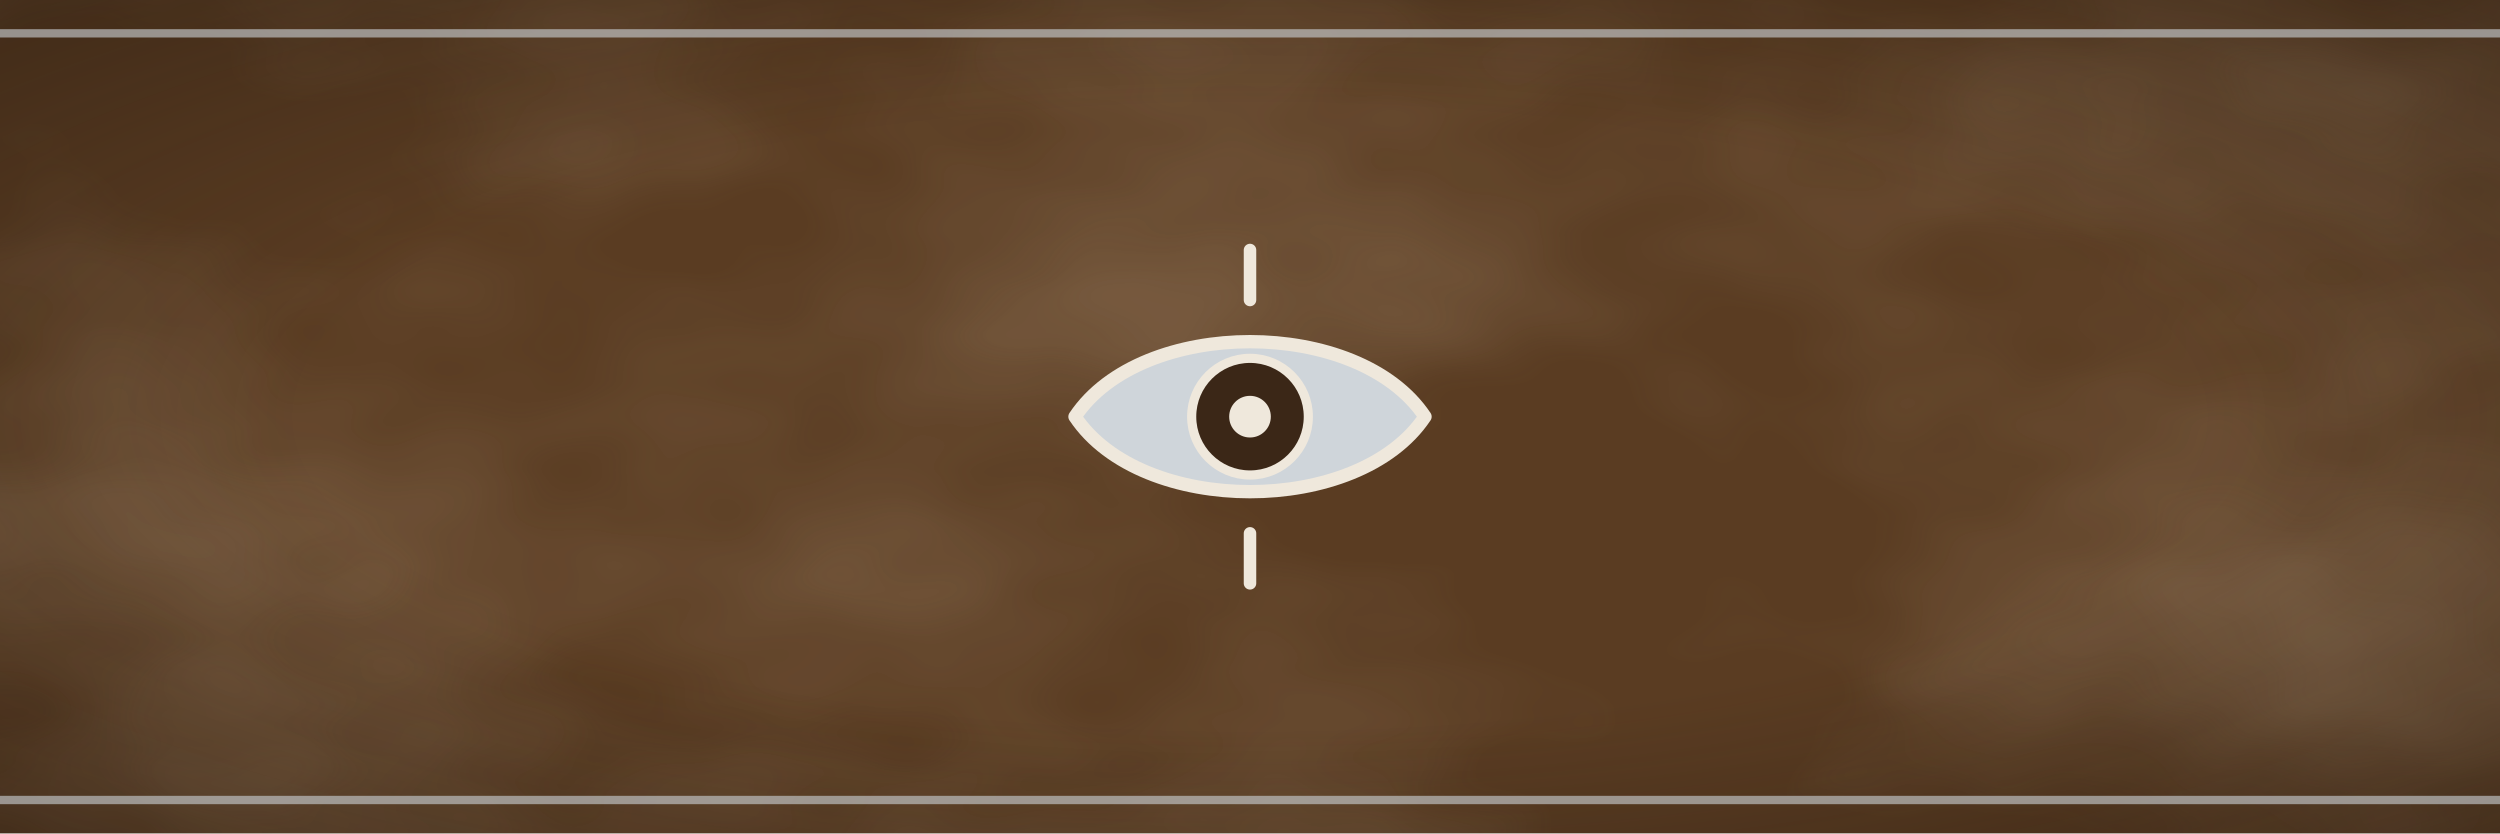
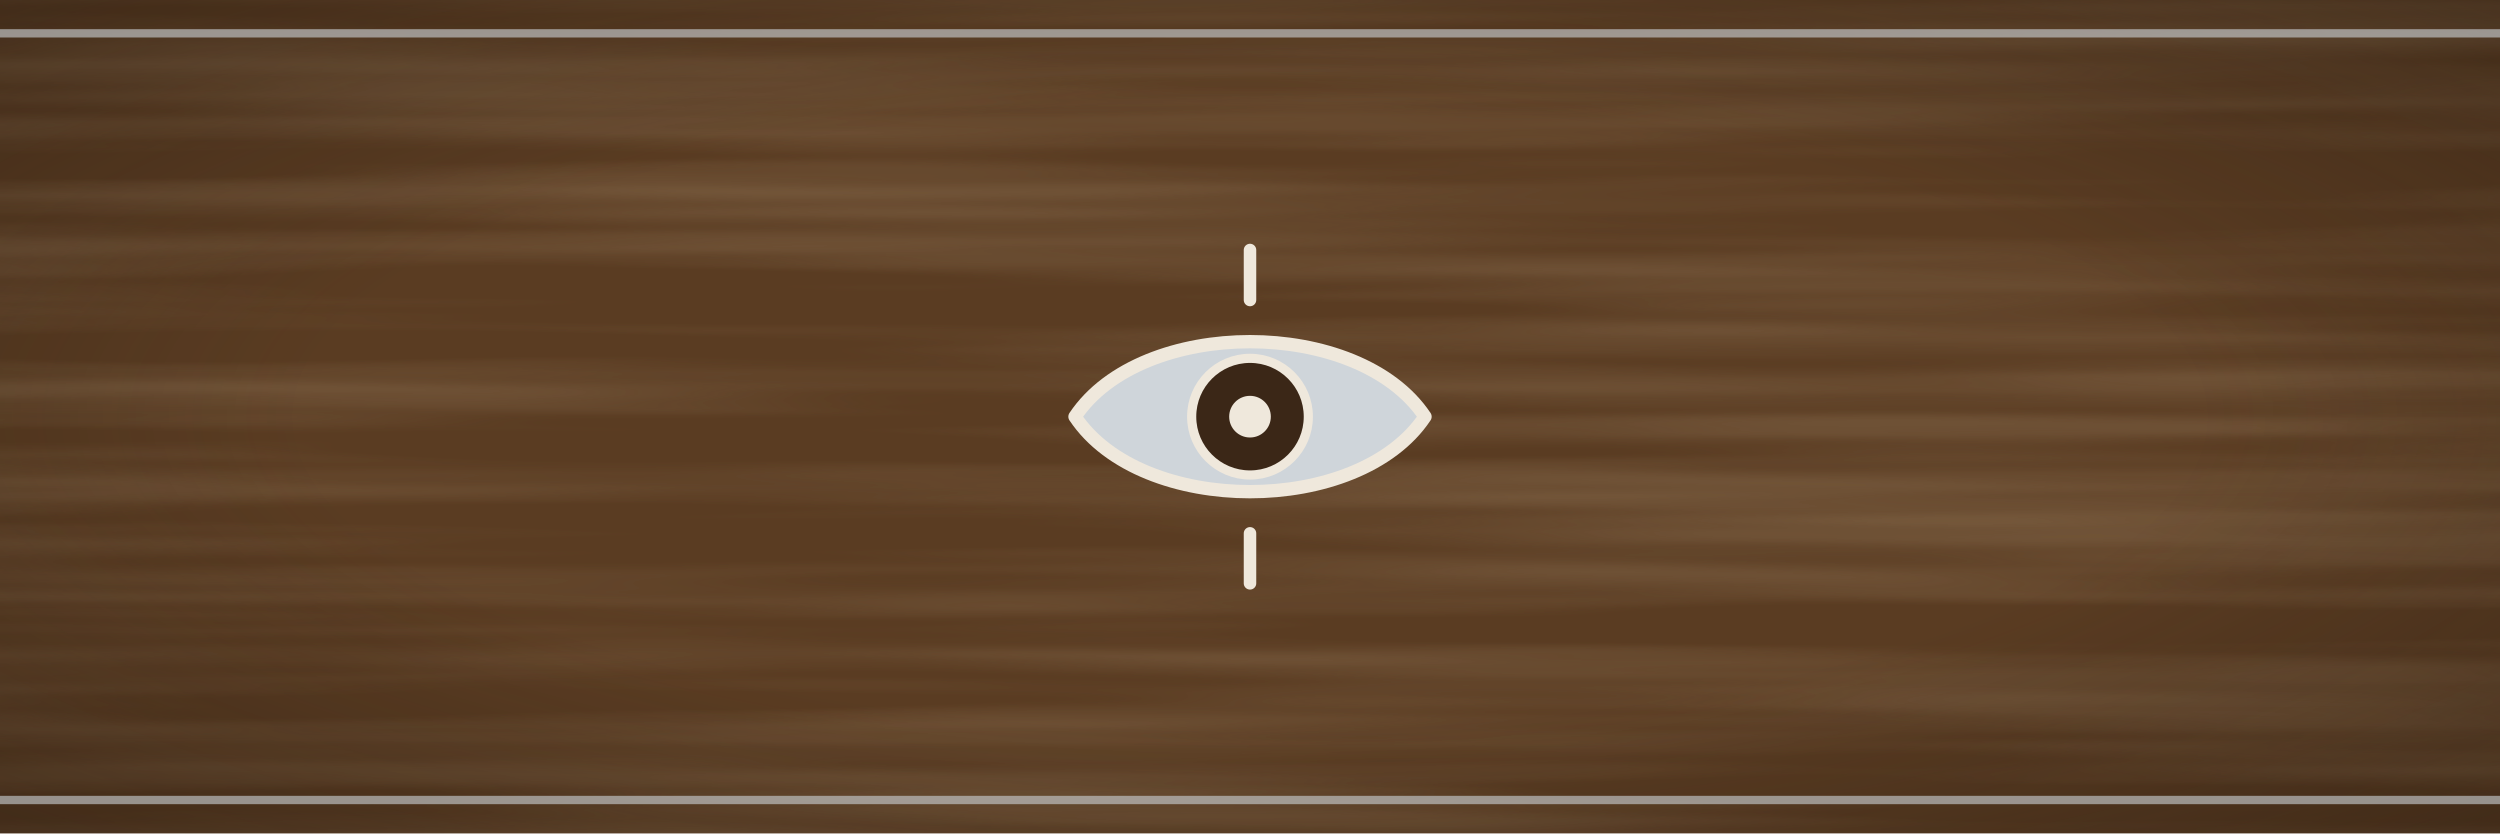
<svg xmlns="http://www.w3.org/2000/svg" viewBox="0 0 600 200" preserveAspectRatio="xMidYMid slice">
  <defs>
    <filter id="m" x="0" y="0" width="100%" height="100%">
-       <feTurbulence type="fractalNoise" baseFrequency=".006 .011" numOctaves="4" seed="167" />
-       <feColorMatrix values="0 0 0 0 .55  0 0 0 0 .40  0 0 0 0 .26  0 0 0 1.25 -.5" />
+       <feTurbulence type="fractalNoise" baseFrequency=".003 .09" numOctaves="3" seed="167" />
+       <feColorMatrix values="0 0 0 0 .30  0 0 0 0 .19  0 0 0 0 .10  0 0 0 1.6 -.55" />
    </filter>
    <radialGradient id="v" cx=".5" cy=".5" r=".75">
      <stop offset=".5" stop-color="#1c120a" stop-opacity="0" />
      <stop offset="1" stop-color="#1c120a" stop-opacity=".45" />
    </radialGradient>
  </defs>
  <rect width="600" height="200" fill="#5a3c22" />
  <rect width="600" height="200" filter="url(#m)" opacity=".55" />
  <rect width="600" height="200" fill="url(#v)" />
  <path d="M0 8H600M0 192H600" stroke="#cfd5da" stroke-width="2" opacity=".6" />
  <g transform="translate(250 50)">
    <path d="M8 50C24 26 76 26 92 50C76 74 24 74 8 50Z" fill="#cfd5da" stroke="#efe8dc" stroke-width="3.2" stroke-linejoin="round" stroke-linecap="round" />
    <circle cx="50" cy="50" r="14" fill="#3b2717" stroke="#efe8dc" stroke-width="2.2" />
    <circle cx="50" cy="50" r="5" fill="#efe8dc" />
    <path d="M50 10V22M50 78V90" fill="none" stroke="#efe8dc" stroke-width="3" stroke-linejoin="round" stroke-linecap="round" />
  </g>
</svg>
